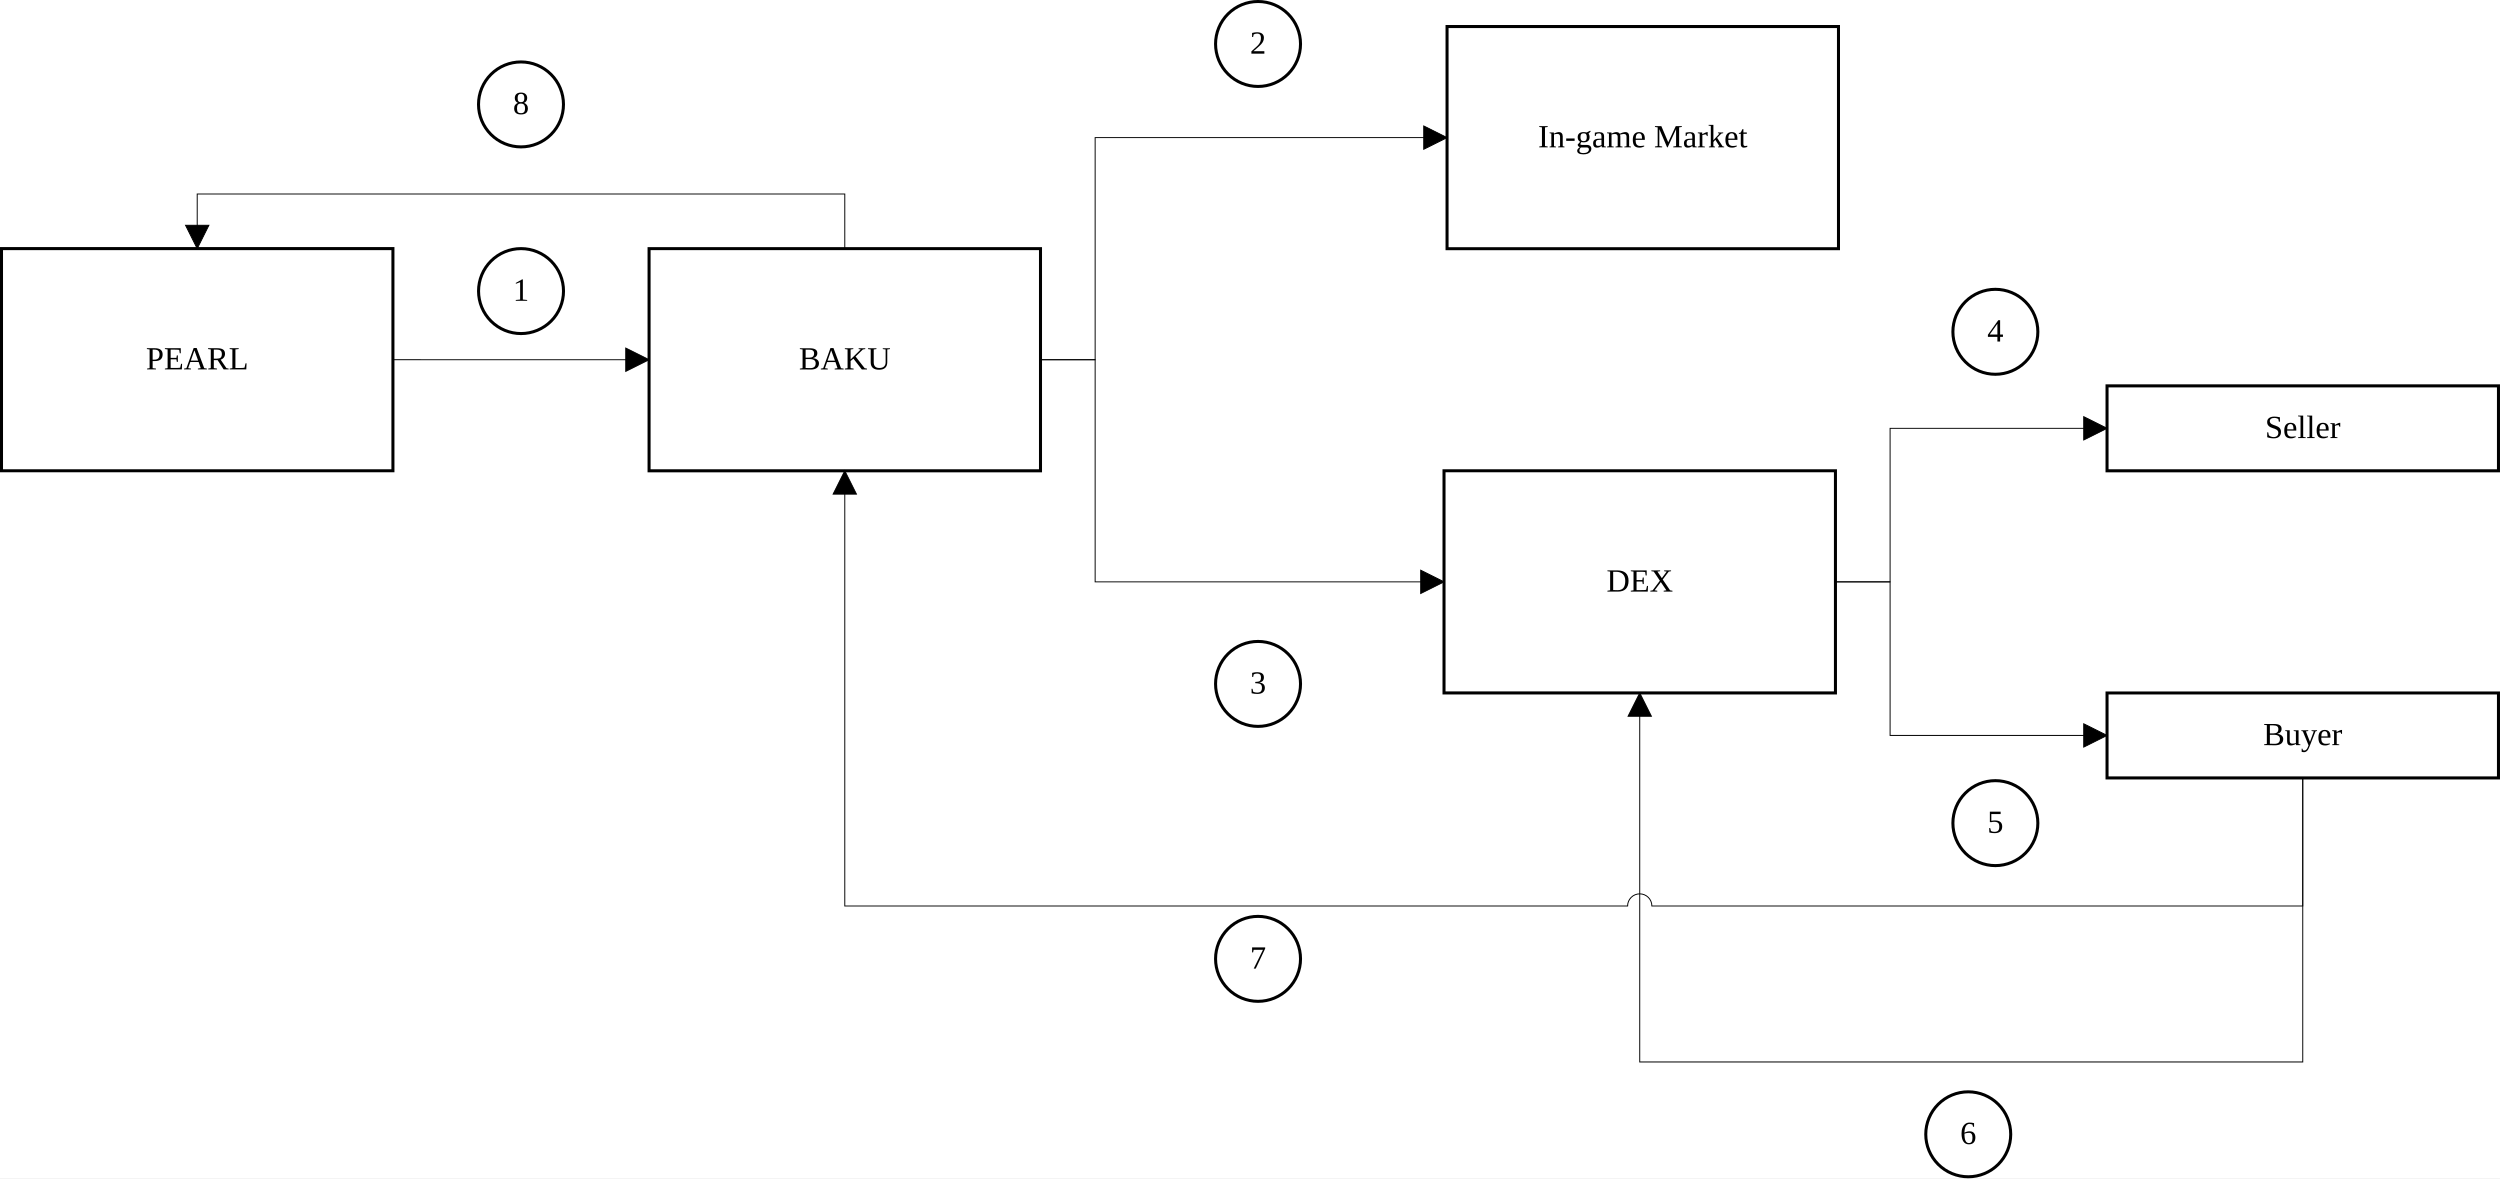
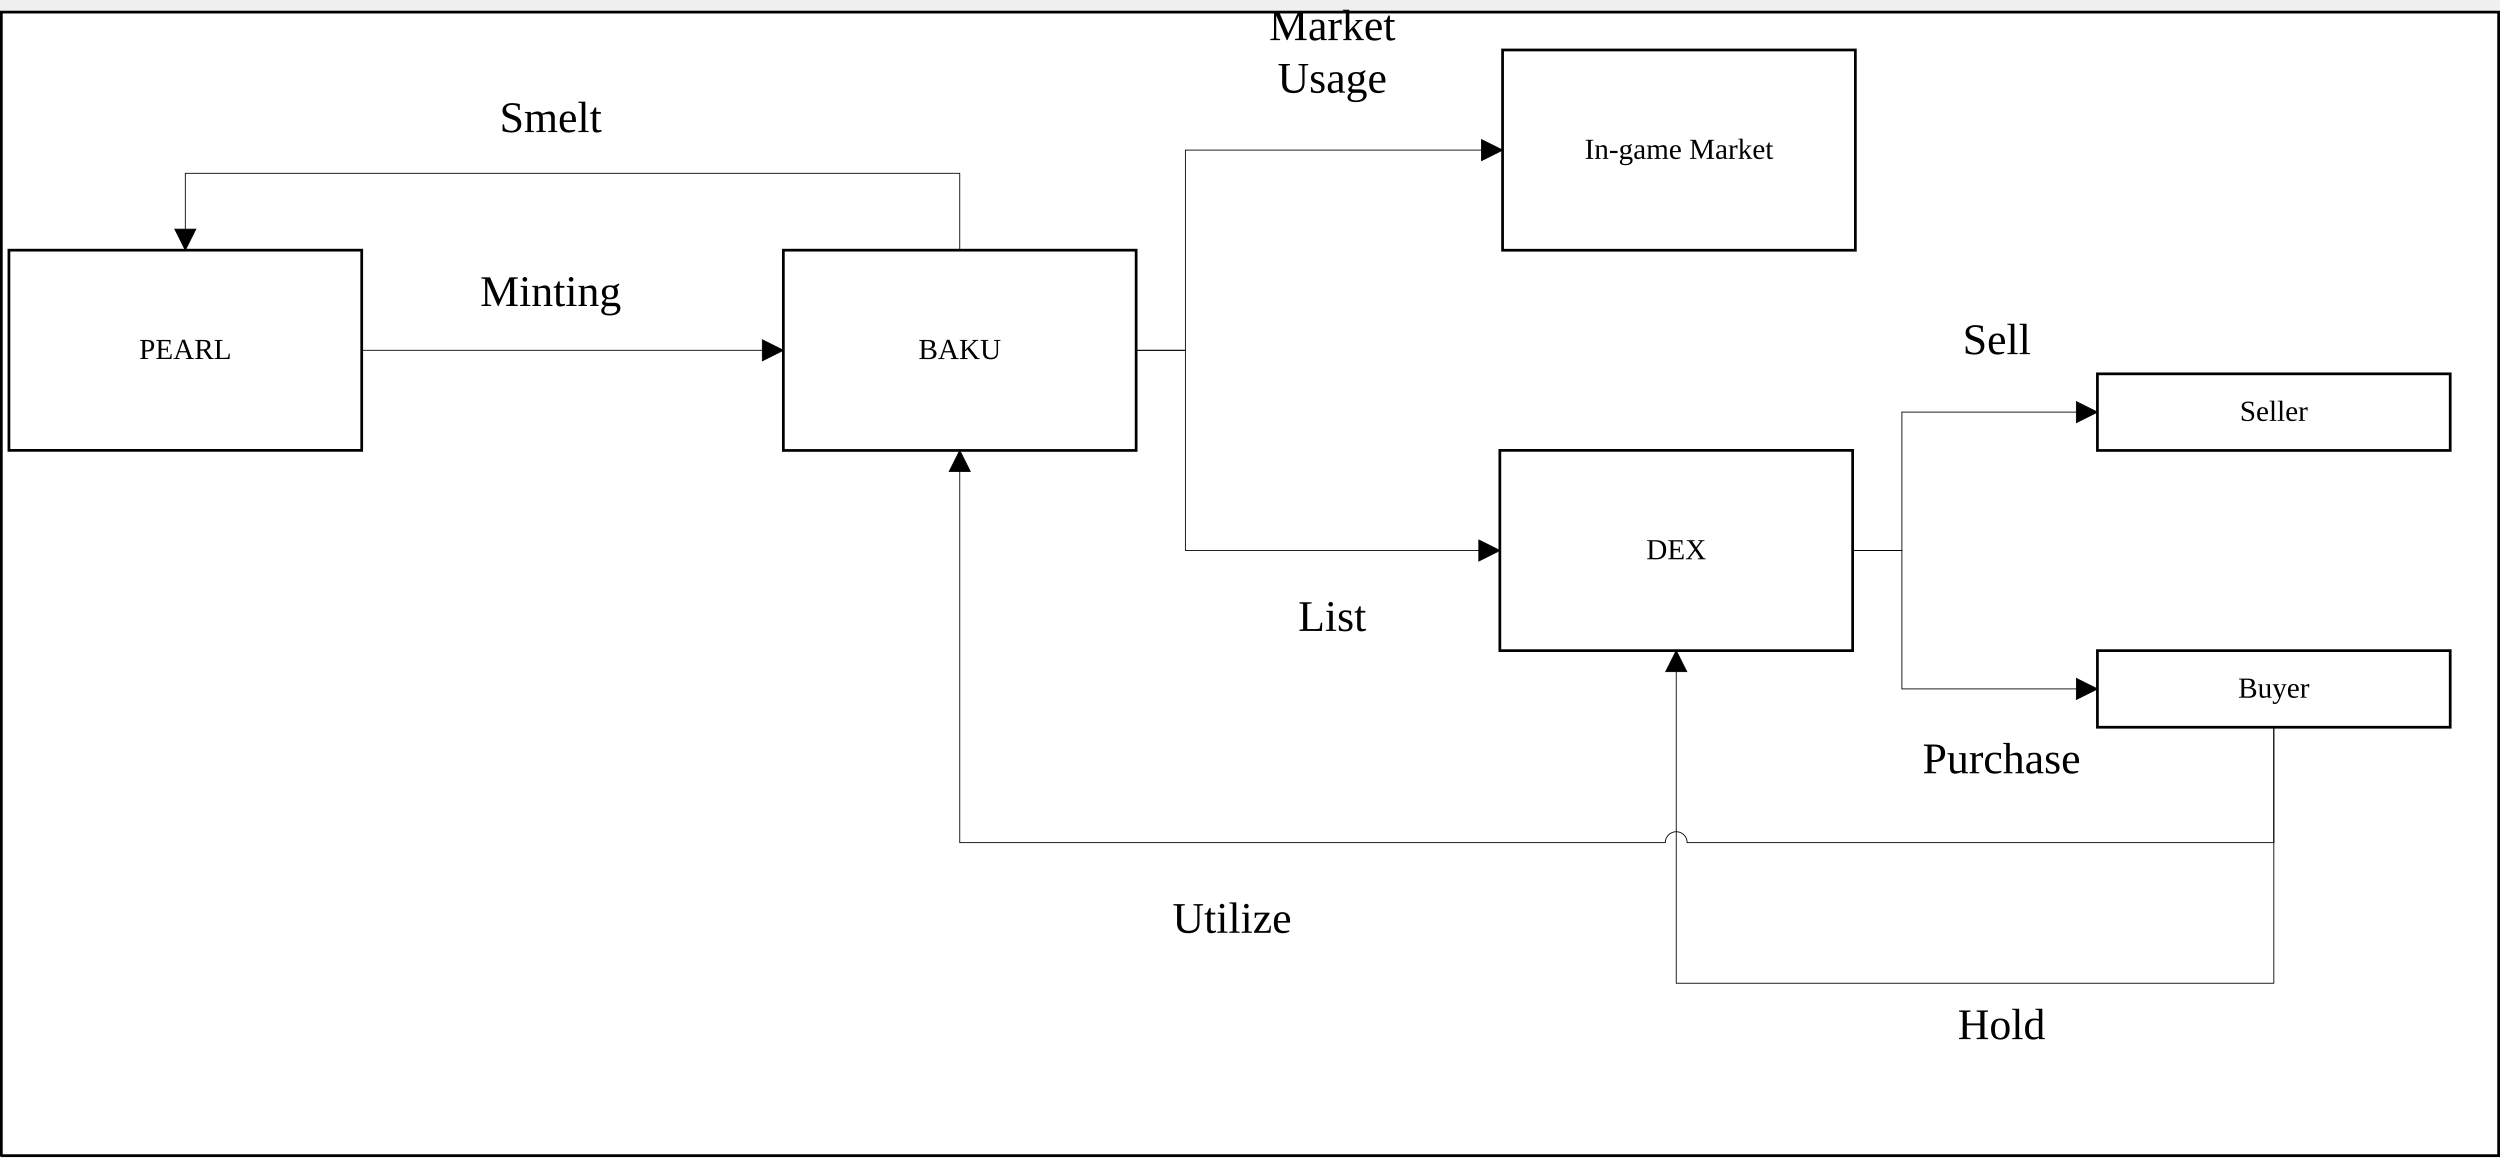
- <svg xmlns="http://www.w3.org/2000/svg" xmlns:ns1="http://schemas.microsoft.com/visio/2003/SVGExtensions/" xml:space="preserve" viewBox="181.34 232.15 617.63 291.1">
-   <rect x="181.34" y="232.15" width="617.63" height="291.1" fill="white" />
+ <svg xmlns="http://www.w3.org/2000/svg" xmlns:ns1="http://schemas.microsoft.com/visio/2003/SVGExtensions/" xml:space="preserve" viewBox="126.97 225 685.27 317.15">
  <ns1:documentProperties>
    <ns1:userDefs>
      <ns1:ud ns1:nameU="msvNoAutoConnect" ns1:val="1" />
    </ns1:userDefs>
  </ns1:documentProperties>
  <g id="SFixTitle" />
  <g id="SContent">
    <g>
      <g transform="matrix(1,0,0,-1,0,792)">
-         <g transform="matrix(1,0,0,1,181.71,443.5452)" ns1:mID="1">
+         <g transform="matrix(1,0,0,1,127.3409,250.2251)" ns1:mID="32">
+           <g transform="matrix(1,0,0,1,0,0)" ns1:mID="32">
+             <path d="M0,0 L684.52,0 L684.52,0 L684.52,313.459 L684.52,313.459 L0,313.459 L0,313.459 L0,0 " stroke="#000000" stroke-width="0.75" stroke-linecap="round" fill="none" stroke-opacity="0" />
+           </g>
+           <path d="M0,0 L684.52,0 L684.52,0 L684.52,313.459 L684.52,313.459 L0,313.459 L0,313.459 L0,0 " stroke="#000000" stroke-width="0.75" stroke-linecap="round" fill="#FFFFFF" fill-rule="evenodd" />
+         </g>
+         <g transform="matrix(1,0,0,1,129.4164,443.5452)" ns1:mID="1">
          <userDefs>
            <ud nameU="visVersion" val="15" />
            <ud nameU="DefaultWidth" val="1" />
            <ud nameU="DefaultHeight" val="0.75" />
            <ud nameU="ResizeTxtHeight" val="0.75" />
          </userDefs>
          <custProps>
            <cp nameU="Cost" lbl="Cost" type="7" langID="1033" val="0" />
            <cp nameU="ProcessNumber" lbl="Process Number" type="2" langID="1033" val="0" />
            <cp nameU="Owner" lbl="Owner" type="0" langID="1033" val="0" />
            <cp nameU="Function" lbl="Function" type="0" langID="1033" />
            <cp nameU="StartDate" lbl="Start Date" type="5" langID="1033" val="0" />
            <cp nameU="EndDate" lbl="End Date" type="5" langID="1033" val="0" />
            <cp nameU="Status" lbl="Status" type="4" langID="1033" />
          </custProps>
          <g transform="matrix(1,0,0,1,0,0)" ns1:mID="1">
            <userDefs>
              <ud nameU="visVersion" val="15" />
              <ud nameU="DefaultWidth" val="1" />
              <ud nameU="DefaultHeight" val="0.75" />
              <ud nameU="ResizeTxtHeight" val="0.75" />
            </userDefs>
            <custProps>
              <cp nameU="Cost" lbl="Cost" type="7" langID="1033" val="0" />
              <cp nameU="ProcessNumber" lbl="Process Number" type="2" langID="1033" val="0" />
              <cp nameU="Owner" lbl="Owner" type="0" langID="1033" val="0" />
              <cp nameU="Function" lbl="Function" type="0" langID="1033" />
              <cp nameU="StartDate" lbl="Start Date" type="5" langID="1033" val="0" />
              <cp nameU="EndDate" lbl="End Date" type="5" langID="1033" val="0" />
              <cp nameU="Status" lbl="Status" type="4" langID="1033" />
            </custProps>
            <path d="M0,0 L96.703,0 L96.703,0 L96.703,54.886 L96.703,54.886 L0,54.886 L0,54.886 L0,0 Z" stroke="#000000" stroke-width="0.75" stroke-linecap="round" fill="none" stroke-opacity="0" />
          </g>
          <path d="M0,0 L96.703,0 L96.703,0 L96.703,54.886 L96.703,54.886 L0,54.886 L0,54.886 L0,0 Z" stroke="#000000" stroke-width="0.75" stroke-linecap="round" fill="#FFFFFF" fill-rule="evenodd" />
          <g transform="matrix(1,0,0,1,0,0)">
            <text x="35.684" y="4.8" class="TextStyle0" fill="#000000" opacity="1" transform="matrix(1,0,0,-1,0,29.8428)">PEARL</text>
          </g>
        </g>
        <g transform="matrix(1,0,0,1,341.694,443.538)" ns1:mID="2">
          <userDefs>
            <ud nameU="visVersion" val="15" />
            <ud nameU="DefaultWidth" val="1" />
            <ud nameU="DefaultHeight" val="0.75" />
            <ud nameU="ResizeTxtHeight" val="0.75" />
          </userDefs>
          <custProps>
            <cp nameU="Cost" lbl="Cost" type="7" langID="1033" val="0" />
            <cp nameU="ProcessNumber" lbl="Process Number" type="2" langID="1033" val="0" />
            <cp nameU="Owner" lbl="Owner" type="0" langID="1033" val="0" />
            <cp nameU="Function" lbl="Function" type="0" langID="1033" />
            <cp nameU="StartDate" lbl="Start Date" type="5" langID="1033" val="0" />
            <cp nameU="EndDate" lbl="End Date" type="5" langID="1033" val="0" />
            <cp nameU="Status" lbl="Status" type="4" langID="1033" />
          </custProps>
          <path d="M0,0 L96.703,0 L96.703,0 L96.703,54.886 L96.703,54.886 L0,54.886 L0,54.886 L0,0 Z" stroke="#000000" stroke-width="0.75" stroke-linecap="round" fill="#FFFFFF" fill-rule="evenodd" />
          <g transform="matrix(1,0,0,1,0,0)">
            <text x="37.018" y="4.8" class="TextStyle0" fill="#000000" opacity="1" transform="matrix(1,0,0,-1,0,29.8428)">BAKU</text>
          </g>
        </g>
        <g transform="matrix(1,0,0,1,538.8372,498.4092)" ns1:mID="3">
          <userDefs>
            <ud nameU="visVersion" val="15" />
            <ud nameU="DefaultWidth" val="1" />
            <ud nameU="DefaultHeight" val="0.75" />
            <ud nameU="ResizeTxtHeight" val="0.75" />
          </userDefs>
          <custProps>
            <cp nameU="Cost" lbl="Cost" type="7" langID="1033" val="0" />
            <cp nameU="ProcessNumber" lbl="Process Number" type="2" langID="1033" val="0" />
            <cp nameU="Owner" lbl="Owner" type="0" langID="1033" val="0" />
            <cp nameU="Function" lbl="Function" type="0" langID="1033" />
            <cp nameU="StartDate" lbl="Start Date" type="5" langID="1033" val="0" />
            <cp nameU="EndDate" lbl="End Date" type="5" langID="1033" val="0" />
            <cp nameU="Status" lbl="Status" type="4" langID="1033" />
          </custProps>
          <path d="M0,0 L96.703,0 L96.703,0 L96.703,54.886 L96.703,54.886 L0,54.886 L0,54.886 L0,0 Z" stroke="#000000" stroke-width="0.75" stroke-linecap="round" fill="#FFFFFF" fill-rule="evenodd" />
          <g transform="matrix(1,0,0,1,0,0)">
            <text x="22.475" y="4.8" class="TextStyle0" fill="#000000" opacity="1" transform="matrix(1,0,0,-1,0,29.8428)">In-game Market</text>
          </g>
        </g>
        <g transform="matrix(1,0,0,1,538.0884,388.6596)" ns1:mID="4">
          <userDefs>
            <ud nameU="visVersion" val="15" />
            <ud nameU="DefaultWidth" val="1" />
            <ud nameU="DefaultHeight" val="0.75" />
            <ud nameU="ResizeTxtHeight" val="0.75" />
          </userDefs>
          <custProps>
            <cp nameU="Cost" lbl="Cost" type="7" langID="1033" val="0" />
            <cp nameU="ProcessNumber" lbl="Process Number" type="2" langID="1033" val="0" />
            <cp nameU="Owner" lbl="Owner" type="0" langID="1033" val="0" />
            <cp nameU="Function" lbl="Function" type="0" langID="1033" />
            <cp nameU="StartDate" lbl="Start Date" type="5" langID="1033" val="0" />
            <cp nameU="EndDate" lbl="End Date" type="5" langID="1033" val="0" />
            <cp nameU="Status" lbl="Status" type="4" langID="1033" />
          </custProps>
          <path d="M0,0 L96.703,0 L96.703,0 L96.703,54.886 L96.703,54.886 L0,54.886 L0,54.886 L0,0 Z" stroke="#000000" stroke-width="0.75" stroke-linecap="round" fill="#FFFFFF" fill-rule="evenodd" />
          <g transform="matrix(1,0,0,1,0,0)">
            <text x="40.131" y="4.8" class="TextStyle0" fill="#000000" opacity="1" transform="matrix(1,0,0,-1,0,29.8428)">DEX</text>
          </g>
        </g>
-         <g transform="matrix(1,0,0,1,278.4132,479.9844)" ns1:mID="5">
-           <g transform="matrix(1,0,0,1,0,0)" ns1:mID="5">
-             <path d="M57.521,-11.884 L63.281,-9.004 L57.521,-6.124 Z" stroke="#000000" stroke-width="0.238" fill="#000000" fill-rule="evenodd" opacity="0" transform="matrix(1,0,0,1,0,0)" />
-             <path d="M0,-8.996 L6.75,-8.996 L6.75,-8.996 L6.75,-9.004 L6.75,-9.004 L63.281,-9.004 " stroke="#000000" stroke-width="0.238" stroke-linecap="round" fill="none" stroke-opacity="0" />
-           </g>
-           <path d="M57.521,-11.884 L63.281,-9.004 L57.521,-6.124 Z" stroke="#000000" stroke-width="0.238" fill="#000000" fill-rule="evenodd" transform="matrix(1,0,0,1,0,0)" />
-           <path d="M0,-8.996 L6.75,-8.996 L6.75,-8.996 L6.75,-9.004 L6.75,-9.004 L63.281,-9.004 " stroke="#000000" stroke-width="0.238" stroke-linecap="round" fill="none" />
+         <g transform="matrix(1,0,0,1,226.1196,479.9844)" ns1:mID="5">
+           <path d="M109.814,-11.884 L115.574,-9.004 L109.814,-6.124 Z" stroke="#000000" stroke-width="0.238" fill="#000000" fill-rule="evenodd" transform="matrix(1,0,0,1,0,0)" />
+           <path d="M0,-8.996 L6.75,-8.996 L6.75,-8.996 L6.75,-9.004 L6.75,-9.004 L115.574,-9.004 " stroke="#000000" stroke-width="0.238" stroke-linecap="round" fill="none" />
        </g>
        <g transform="matrix(1,0,0,1,438.3972,470.9808)" ns1:mID="6">
          <path d="M94.68,51.991 L100.44,54.871 L94.68,57.751 Z" stroke="#000000" stroke-width="0.238" fill="#000000" fill-rule="evenodd" transform="matrix(1,0,0,1,0,0)" />
          <path d="M0,0 L13.5,0 L13.5,0 L13.5,54.871 L13.5,54.871 L100.44,54.871 " stroke="#000000" stroke-width="0.238" stroke-linecap="round" fill="none" />
        </g>
        <g transform="matrix(1,0,0,1,438.3972,470.9808)" ns1:mID="7">
          <path d="M93.931,-57.758 L99.691,-54.878 L93.931,-51.998 Z" stroke="#000000" stroke-width="0.238" fill="#000000" fill-rule="evenodd" transform="matrix(1,0,0,1,0,0)" />
          <path d="M0,0 L13.5,0 L13.5,0 L13.5,-54.878 L13.5,-54.878 L99.691,-54.878 " stroke="#000000" stroke-width="0.238" stroke-linecap="round" fill="none" />
        </g>
        <g transform="matrix(1,0,0,1,701.8884,443.538)" ns1:mID="10">
          <userDefs>
            <ud nameU="visVersion" val="15" />
            <ud nameU="DefaultWidth" val="1" />
            <ud nameU="DefaultHeight" val="0.75" />
            <ud nameU="ResizeTxtHeight" val="0.75" />
          </userDefs>
          <custProps>
            <cp nameU="Cost" lbl="Cost" type="7" langID="1033" val="0" />
            <cp nameU="ProcessNumber" lbl="Process Number" type="2" langID="1033" val="0" />
            <cp nameU="Owner" lbl="Owner" type="0" langID="1033" val="0" />
            <cp nameU="Function" lbl="Function" type="0" langID="1033" />
            <cp nameU="StartDate" lbl="Start Date" type="5" langID="1033" val="0" />
            <cp nameU="EndDate" lbl="End Date" type="5" langID="1033" val="0" />
            <cp nameU="Status" lbl="Status" type="4" langID="1033" />
          </custProps>
          <path d="M0,0 L96.703,0 L96.703,0 L96.703,20.988 L96.703,20.988 L0,20.988 L0,20.988 L0,0 Z" stroke="#000000" stroke-width="0.75" stroke-linecap="round" fill="#FFFFFF" fill-rule="evenodd" />
          <g transform="matrix(1,0,0,1,0,0)">
            <text x="39.022" y="4.8" class="TextStyle0" fill="#000000" opacity="1" transform="matrix(1,0,0,-1,0,12.894)">Seller</text>
          </g>
        </g>
        <g transform="matrix(1,0,0,1,701.8884,367.6644)" ns1:mID="11">
          <userDefs>
            <ud nameU="visVersion" val="15" />
            <ud nameU="DefaultWidth" val="1" />
            <ud nameU="DefaultHeight" val="0.75" />
            <ud nameU="ResizeTxtHeight" val="0.75" />
          </userDefs>
          <custProps>
            <cp nameU="Cost" lbl="Cost" type="7" langID="1033" val="0" />
            <cp nameU="ProcessNumber" lbl="Process Number" type="2" langID="1033" val="0" />
            <cp nameU="Owner" lbl="Owner" type="0" langID="1033" val="0" />
            <cp nameU="Function" lbl="Function" type="0" langID="1033" />
            <cp nameU="StartDate" lbl="Start Date" type="5" langID="1033" val="0" />
            <cp nameU="EndDate" lbl="End Date" type="5" langID="1033" val="0" />
            <cp nameU="Status" lbl="Status" type="4" langID="1033" />
          </custProps>
          <path d="M0,0 L96.703,0 L96.703,0 L96.703,20.988 L96.703,20.988 L0,20.988 L0,20.988 L0,0 Z" stroke="#000000" stroke-width="0.75" stroke-linecap="round" fill="#FFFFFF" fill-rule="evenodd" />
          <g transform="matrix(1,0,0,1,0,0)">
            <text x="38.576" y="4.8" class="TextStyle0" fill="#000000" opacity="1" transform="matrix(1,0,0,-1,0,12.894)">Buyer</text>
          </g>
        </g>
        <g transform="matrix(1,0,0,1,634.7916,416.1024)" ns1:mID="12">
          <path d="M61.337,35.05 L67.097,37.93 L61.337,40.81 Z" stroke="#000000" stroke-width="0.238" fill="#000000" fill-rule="evenodd" transform="matrix(1,0,0,1,0,0)" />
          <path d="M0,0 L13.5,0 L13.5,0 L13.5,37.93 L13.5,37.93 L67.097,37.93 " stroke="#000000" stroke-width="0.238" stroke-linecap="round" fill="none" />
        </g>
        <g transform="matrix(1,0,0,1,634.7916,416.1024)" ns1:mID="13">
          <path d="M61.337,-40.824 L67.097,-37.944 L61.337,-35.064 Z" stroke="#000000" stroke-width="0.238" fill="#000000" fill-rule="evenodd" transform="matrix(1,0,0,1,0,0)" />
          <path d="M0,0 L13.5,0 L13.5,0 L13.5,-37.944 L13.5,-37.944 L67.097,-37.944 " stroke="#000000" stroke-width="0.238" stroke-linecap="round" fill="none" />
        </g>
        <g transform="matrix(1,0,0,1,750.24,367.6644)" ns1:mID="14">
          <path d="M-365.954,72.994 L-360.194,75.874 L-365.954,78.754 Z" stroke="#000000" stroke-width="0.238" fill="#000000" fill-rule="evenodd" transform="matrix(0,1,-1,-0,-284.3208,436.068)" />
          <path d="M0,0 L0,-31.642 L0,-31.642 L-160.8,-31.642 L-160.8,-31.642 L-160.8,-31.642 L-160.8,-31.642 C-160.8,-30.846 -161.116,-30.083 -161.679,-29.52 L-161.679,-29.52 C-162.241,-28.958 -163.005,-28.642 -163.8,-28.642 L-163.8,-28.642 C-164.595,-28.642 -165.359,-28.958 -165.921,-29.52 L-165.921,-29.52 C-166.484,-30.083 -166.8,-30.846 -166.8,-31.642 L-166.8,-31.642 C-166.8,-31.642 -166.8,-31.642 -166.8,-31.642 L-166.8,-31.642 L-166.8,-31.642 L-166.8,-31.642 L-360.194,-31.642 L-360.194,-31.642 L-360.194,75.874 " stroke="#000000" stroke-width="0.238" stroke-linecap="round" fill="none" />
        </g>
        <g transform="matrix(1,0,0,1,390.0456,489.4272)" ns1:mID="15">
-           <path d="M-165.744,6.124 L-159.984,9.004 L-165.744,11.884 Z" stroke="#000000" stroke-width="0.238" fill="#000000" fill-rule="evenodd" transform="matrix(-0,-1,1,0,-168.9876,-150.9804)" />
-           <path d="M0,8.996 L0,22.496 L0,22.496 L-159.984,22.496 L-159.984,22.496 L-159.984,9.004 " stroke="#000000" stroke-width="0.238" stroke-linecap="round" fill="none" />
-         </g>
-         <g transform="matrix(1,0,0,1,299.5668,477.4428)" ns1:mID="16">
-           <userDefs>
-             <ud nameU="visVersion" val="15" />
-           </userDefs>
-           <path d="M0,10.494 C0,13.276 1.106,15.947 3.074,17.914 L3.074,17.914 C5.041,19.882 7.712,20.988 10.494,20.988 L10.494,20.988 C13.276,20.988 15.947,19.882 17.914,17.914 L17.914,17.914 C19.882,15.947 20.988,13.276 20.988,10.494 L20.988,10.494 C20.988,7.712 19.882,5.041 17.914,3.074 L17.914,3.074 C15.947,1.106 13.276,0 10.494,0 L10.494,0 C7.712,0 5.041,1.106 3.074,3.074 L3.074,3.074 C1.106,5.041 0,7.712 0,10.494 Z" stroke="#000000" stroke-width="0.75" stroke-linecap="round" fill="#FFFFFF" fill-rule="evenodd" />
-           <g transform="matrix(1,0,0,1,0,0)">
-             <text x="8.494" y="4.8" class="TextStyle0" fill="#000000" opacity="1" transform="matrix(1,0,0,-1,0,12.894)">1</text>
-           </g>
-         </g>
-         <g transform="matrix(1,0,0,1,481.6476,538.4916)" ns1:mID="17">
-           <userDefs>
-             <ud nameU="visVersion" val="15" />
-           </userDefs>
-           <path d="M0,10.494 C0,13.276 1.106,15.947 3.074,17.914 L3.074,17.914 C5.041,19.882 7.712,20.988 10.494,20.988 L10.494,20.988 C13.276,20.988 15.947,19.882 17.914,17.914 L17.914,17.914 C19.882,15.947 20.988,13.276 20.988,10.494 L20.988,10.494 C20.988,7.712 19.882,5.041 17.914,3.074 L17.914,3.074 C15.947,1.106 13.276,0 10.494,0 L10.494,0 C7.712,0 5.041,1.106 3.074,3.074 L3.074,3.074 C1.106,5.041 0,7.712 0,10.494 Z" stroke="#000000" stroke-width="0.75" stroke-linecap="round" fill="#FFFFFF" fill-rule="evenodd" />
-           <g transform="matrix(1,0,0,1,0,0)">
-             <text x="8.494" y="4.8" class="TextStyle0" fill="#000000" opacity="1" transform="matrix(1,0,0,-1,0,12.894)">2</text>
-           </g>
-         </g>
-         <g transform="matrix(1,0,0,1,481.6476,380.394)" ns1:mID="18">
-           <userDefs>
-             <ud nameU="visVersion" val="15" />
-           </userDefs>
-           <path d="M0,10.494 C0,13.276 1.106,15.947 3.074,17.914 L3.074,17.914 C5.041,19.882 7.712,20.988 10.494,20.988 L10.494,20.988 C13.276,20.988 15.947,19.882 17.914,17.914 L17.914,17.914 C19.882,15.947 20.988,13.276 20.988,10.494 L20.988,10.494 C20.988,7.712 19.882,5.041 17.914,3.074 L17.914,3.074 C15.947,1.106 13.276,0 10.494,0 L10.494,0 C7.712,0 5.041,1.106 3.074,3.074 L3.074,3.074 C1.106,5.041 0,7.712 0,10.494 Z" stroke="#000000" stroke-width="0.75" stroke-linecap="round" fill="#FFFFFF" fill-rule="evenodd" />
-           <g transform="matrix(1,0,0,1,0,0)">
-             <text x="8.494" y="4.8" class="TextStyle0" fill="#000000" opacity="1" transform="matrix(1,0,0,-1,0,12.894)">3</text>
-           </g>
-         </g>
-         <g transform="matrix(1,0,0,1,663.8076,467.3844)" ns1:mID="19">
-           <userDefs>
-             <ud nameU="visVersion" val="15" />
-           </userDefs>
-           <path d="M0,10.494 C0,13.276 1.106,15.947 3.074,17.914 L3.074,17.914 C5.041,19.882 7.712,20.988 10.494,20.988 L10.494,20.988 C13.276,20.988 15.947,19.882 17.914,17.914 L17.914,17.914 C19.882,15.947 20.988,13.276 20.988,10.494 L20.988,10.494 C20.988,7.712 19.882,5.041 17.914,3.074 L17.914,3.074 C15.947,1.106 13.276,0 10.494,0 L10.494,0 C7.712,0 5.041,1.106 3.074,3.074 L3.074,3.074 C1.106,5.041 0,7.712 0,10.494 Z" stroke="#000000" stroke-width="0.75" stroke-linecap="round" fill="#FFFFFF" fill-rule="evenodd" />
-           <g transform="matrix(1,0,0,1,0,0)">
-             <text x="8.494" y="4.8" class="TextStyle0" fill="#000000" opacity="1" transform="matrix(1,0,0,-1,0,12.894)">4</text>
-           </g>
-         </g>
-         <g transform="matrix(1,0,0,1,663.8076,345.9996)" ns1:mID="20">
-           <userDefs>
-             <ud nameU="visVersion" val="15" />
-           </userDefs>
-           <path d="M0,10.494 C0,13.276 1.106,15.947 3.074,17.914 L3.074,17.914 C5.041,19.882 7.712,20.988 10.494,20.988 L10.494,20.988 C13.276,20.988 15.947,19.882 17.914,17.914 L17.914,17.914 C19.882,15.947 20.988,13.276 20.988,10.494 L20.988,10.494 C20.988,7.712 19.882,5.041 17.914,3.074 L17.914,3.074 C15.947,1.106 13.276,0 10.494,0 L10.494,0 C7.712,0 5.041,1.106 3.074,3.074 L3.074,3.074 C1.106,5.041 0,7.712 0,10.494 Z" stroke="#000000" stroke-width="0.75" stroke-linecap="round" fill="#FFFFFF" fill-rule="evenodd" />
-           <g transform="matrix(1,0,0,1,0,0)">
-             <text x="8.494" y="4.8" class="TextStyle0" fill="#000000" opacity="1" transform="matrix(1,0,0,-1,0,12.894)">5</text>
-           </g>
-         </g>
-         <g transform="matrix(1,0,0,1,657.1044,269.1252)" ns1:mID="21">
-           <userDefs>
-             <ud nameU="visVersion" val="15" />
-           </userDefs>
-           <path d="M0,10.494 C0,13.276 1.106,15.947 3.074,17.914 L3.074,17.914 C5.041,19.882 7.712,20.988 10.494,20.988 L10.494,20.988 C13.276,20.988 15.947,19.882 17.914,17.914 L17.914,17.914 C19.882,15.947 20.988,13.276 20.988,10.494 L20.988,10.494 C20.988,7.712 19.882,5.041 17.914,3.074 L17.914,3.074 C15.947,1.106 13.276,0 10.494,0 L10.494,0 C7.712,0 5.041,1.106 3.074,3.074 L3.074,3.074 C1.106,5.041 0,7.712 0,10.494 Z" stroke="#000000" stroke-width="0.75" stroke-linecap="round" fill="#FFFFFF" fill-rule="evenodd" />
-           <g transform="matrix(1,0,0,1,0,0)">
-             <text x="8.494" y="4.8" class="TextStyle0" fill="#000000" opacity="1" transform="matrix(1,0,0,-1,0,12.894)">6</text>
-           </g>
-         </g>
-         <g transform="matrix(1,0,0,1,481.6476,312.4692)" ns1:mID="22">
-           <userDefs>
-             <ud nameU="visVersion" val="15" />
-           </userDefs>
-           <path d="M0,10.494 C0,13.276 1.106,15.947 3.074,17.914 L3.074,17.914 C5.041,19.882 7.712,20.988 10.494,20.988 L10.494,20.988 C13.276,20.988 15.947,19.882 17.914,17.914 L17.914,17.914 C19.882,15.947 20.988,13.276 20.988,10.494 L20.988,10.494 C20.988,7.712 19.882,5.041 17.914,3.074 L17.914,3.074 C15.947,1.106 13.276,0 10.494,0 L10.494,0 C7.712,0 5.041,1.106 3.074,3.074 L3.074,3.074 C1.106,5.041 0,7.712 0,10.494 Z" stroke="#000000" stroke-width="0.75" stroke-linecap="round" fill="#FFFFFF" fill-rule="evenodd" />
-           <g transform="matrix(1,0,0,1,0,0)">
-             <text x="8.494" y="4.8" class="TextStyle0" fill="#000000" opacity="1" transform="matrix(1,0,0,-1,0,12.894)">7</text>
-           </g>
+           <path d="M-218.038,6.124 L-212.278,9.004 L-218.038,11.884 Z" stroke="#000000" stroke-width="0.238" fill="#000000" fill-rule="evenodd" transform="matrix(-0,-1,1,0,-221.2812,-203.274)" />
+           <path d="M0,8.996 L0,30.061 L0,30.061 L-212.278,30.061 L-212.278,30.061 L-212.278,9.004 " stroke="#000000" stroke-width="0.238" stroke-linecap="round" fill="none" />
        </g>
        <g transform="matrix(1,0,0,1,750.24,367.6644)" ns1:mID="23">
          <path d="M-169.56,18.115 L-163.8,20.995 L-169.56,23.875 Z" stroke="#000000" stroke-width="0.238" fill="#000000" fill-rule="evenodd" transform="matrix(0,1,-1,-0,-142.8048,184.7952)" />
          <path d="M0,0 L0,-70.172 L0,-70.172 L-163.8,-70.172 L-163.8,-70.172 L-163.8,20.995 " stroke="#000000" stroke-width="0.238" stroke-linecap="round" fill="none" />
        </g>
-         <g transform="matrix(1,0,0,1,299.5596,523.5588)" ns1:mID="24">
-           <userDefs>
-             <ud nameU="visVersion" val="15" />
-           </userDefs>
-           <path d="M0,10.494 C0,13.276 1.106,15.947 3.074,17.914 L3.074,17.914 C5.041,19.882 7.712,20.988 10.494,20.988 L10.494,20.988 C13.276,20.988 15.947,19.882 17.914,17.914 L17.914,17.914 C19.882,15.947 20.988,13.276 20.988,10.494 L20.988,10.494 C20.988,7.712 19.882,5.041 17.914,3.074 L17.914,3.074 C15.947,1.106 13.276,0 10.494,0 L10.494,0 C7.712,0 5.041,1.106 3.074,3.074 L3.074,3.074 C1.106,5.041 0,7.712 0,10.494 Z" stroke="#000000" stroke-width="0.75" stroke-linecap="round" fill="#FFFFFF" fill-rule="evenodd" />
-           <g transform="matrix(1,0,0,1,0,0)">
-             <text x="8.494" y="4.8" class="TextStyle0" fill="#000000" opacity="1" transform="matrix(1,0,0,-1,0,12.894)">8</text>
+         <g transform="matrix(1,0,0,1,251.64,477.72)" ns1:mID="24">
+           <g transform="matrix(1,0,0,1,0,0)">
+             <text x="6.944" y="7.2" class="TextStyle1" fill="#000000" opacity="1" transform="matrix(1,0,0,-1,0,12.6)">Minting</text>
+           </g>
+         </g>
+         <g transform="matrix(1,0,0,1,465.8688,543.3984)" ns1:mID="25">
+           <g transform="matrix(1,0,0,1,0,0)">
+             <text x="8.954" y="0" class="TextStyle1" fill="#000000" opacity="1" transform="matrix(1,0,0,-1,0,12.6)">Market</text>
+             <text x="11.286" y="14.4" class="TextStyle1" fill="#000000" opacity="1" transform="matrix(1,0,0,-1,0,12.6)">Usage</text>
+           </g>
+         </g>
+         <g transform="matrix(1,0,0,1,465.8616,388.6632)" ns1:mID="26">
+           <g transform="matrix(1,0,0,1,0,0)">
+             <text x="16.946" y="7.2" class="TextStyle1" fill="#000000" opacity="1" transform="matrix(1,0,0,-1,0,12.6)">List</text>
+           </g>
+         </g>
+         <g transform="matrix(1,0,0,1,648.0216,464.5368)" ns1:mID="27">
+           <g transform="matrix(1,0,0,1,0,0)">
+             <text x="16.946" y="7.2" class="TextStyle1" fill="#000000" opacity="1" transform="matrix(1,0,0,-1,0,12.6)">Sell</text>
+           </g>
+         </g>
+         <g transform="matrix(1,0,0,1,649.332,349.6536)" ns1:mID="28">
+           <g transform="matrix(1,0,0,1,0,0)">
+             <text x="4.621" y="7.2" class="TextStyle1" fill="#000000" opacity="1" transform="matrix(1,0,0,-1,0,12.6)">Purchase</text>
+           </g>
+         </g>
+         <g transform="matrix(1,0,0,1,649.332,276.768)" ns1:mID="29">
+           <g transform="matrix(1,0,0,1,0,0)">
+             <text x="14.28" y="7.2" class="TextStyle1" fill="#000000" opacity="1" transform="matrix(1,0,0,-1,0,12.6)">Hold</text>
+           </g>
+         </g>
+         <g transform="matrix(1,0,0,1,438.4008,305.9208)" ns1:mID="30">
+           <g transform="matrix(1,0,0,1,0,0)">
+             <text x="9.953" y="7.2" class="TextStyle1" fill="#000000" opacity="1" transform="matrix(1,0,0,-1,0,12.6)">Utilize</text>
+           </g>
+         </g>
+         <g transform="matrix(1,0,0,1,251.64,525.3984)" ns1:mID="31">
+           <g transform="matrix(1,0,0,1,0,0)">
+             <text x="12.279" y="7.2" class="TextStyle1" fill="#000000" opacity="1" transform="matrix(1,0,0,-1,0,12.6)">Smelt</text>
          </g>
        </g>
      </g>
    </g>
  </g>
-   <style type="text/css"> .TextStyle0 {font-family:Times New Roman;font-size:8px;} </style>
+   <style type="text/css"> .TextStyle1 {font-family:Times New Roman;font-size:12px;}.TextStyle0 {font-family:Times New Roman;font-size:8px;} </style>
</svg>
